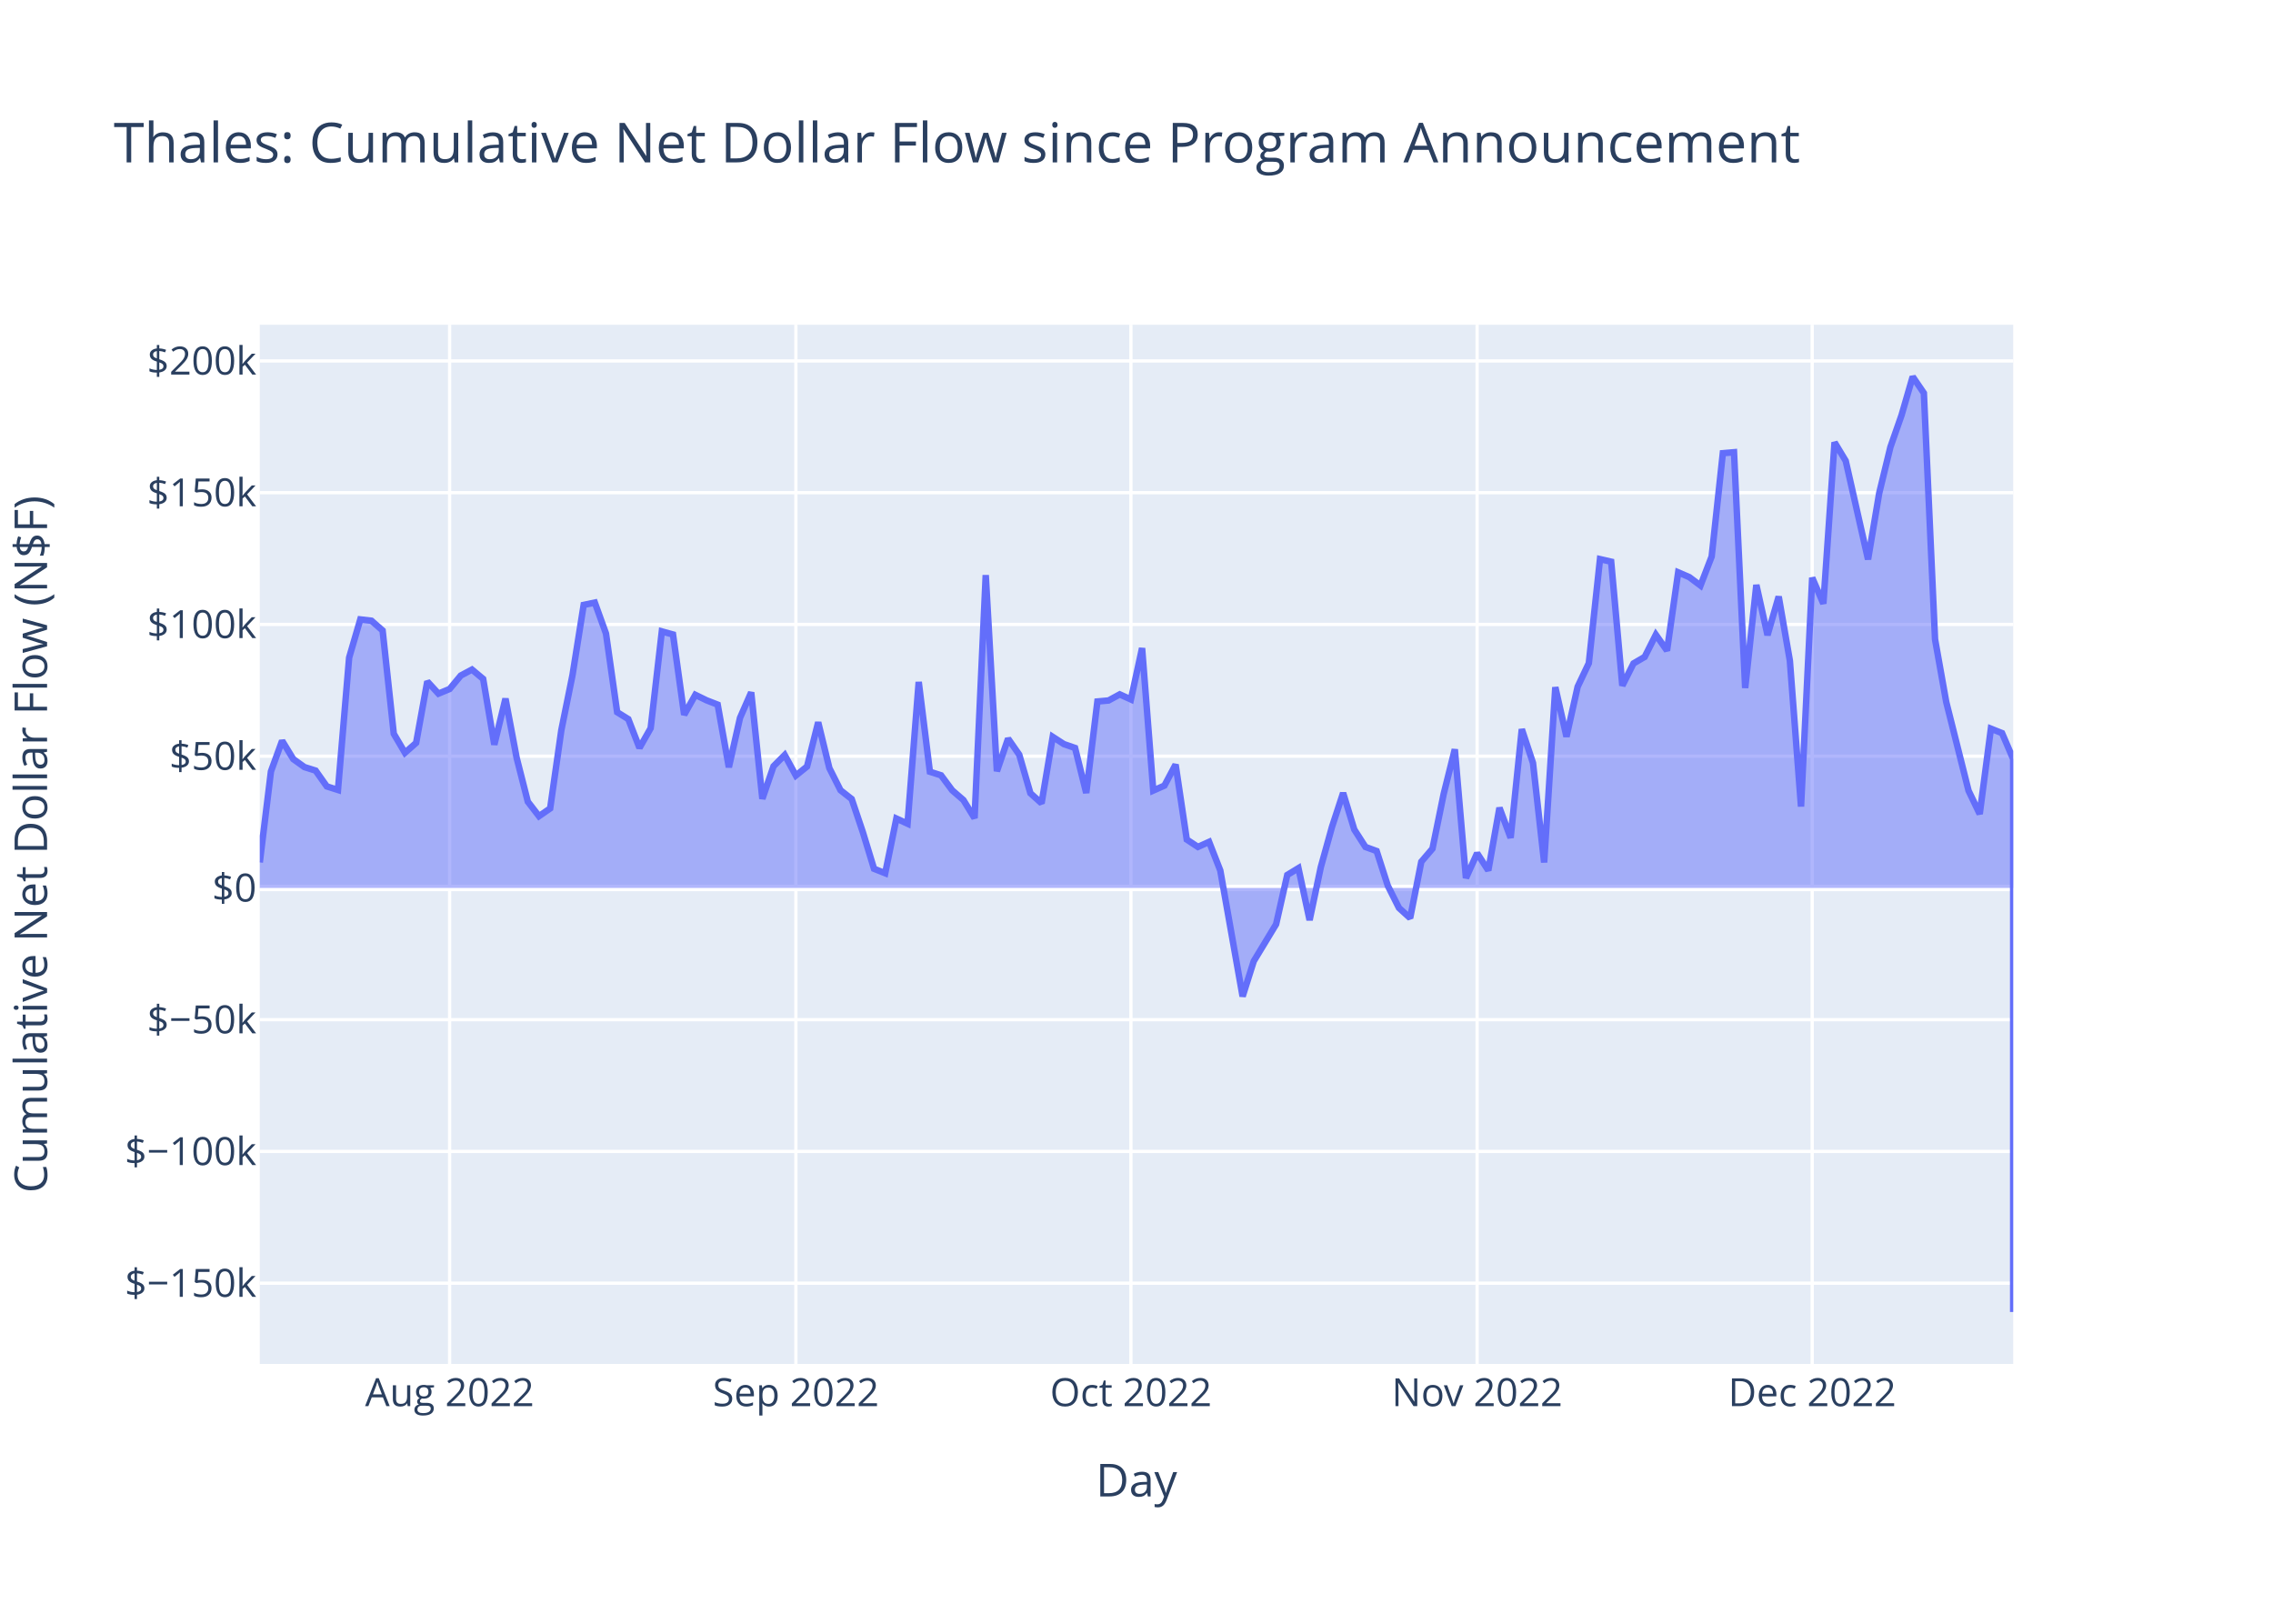
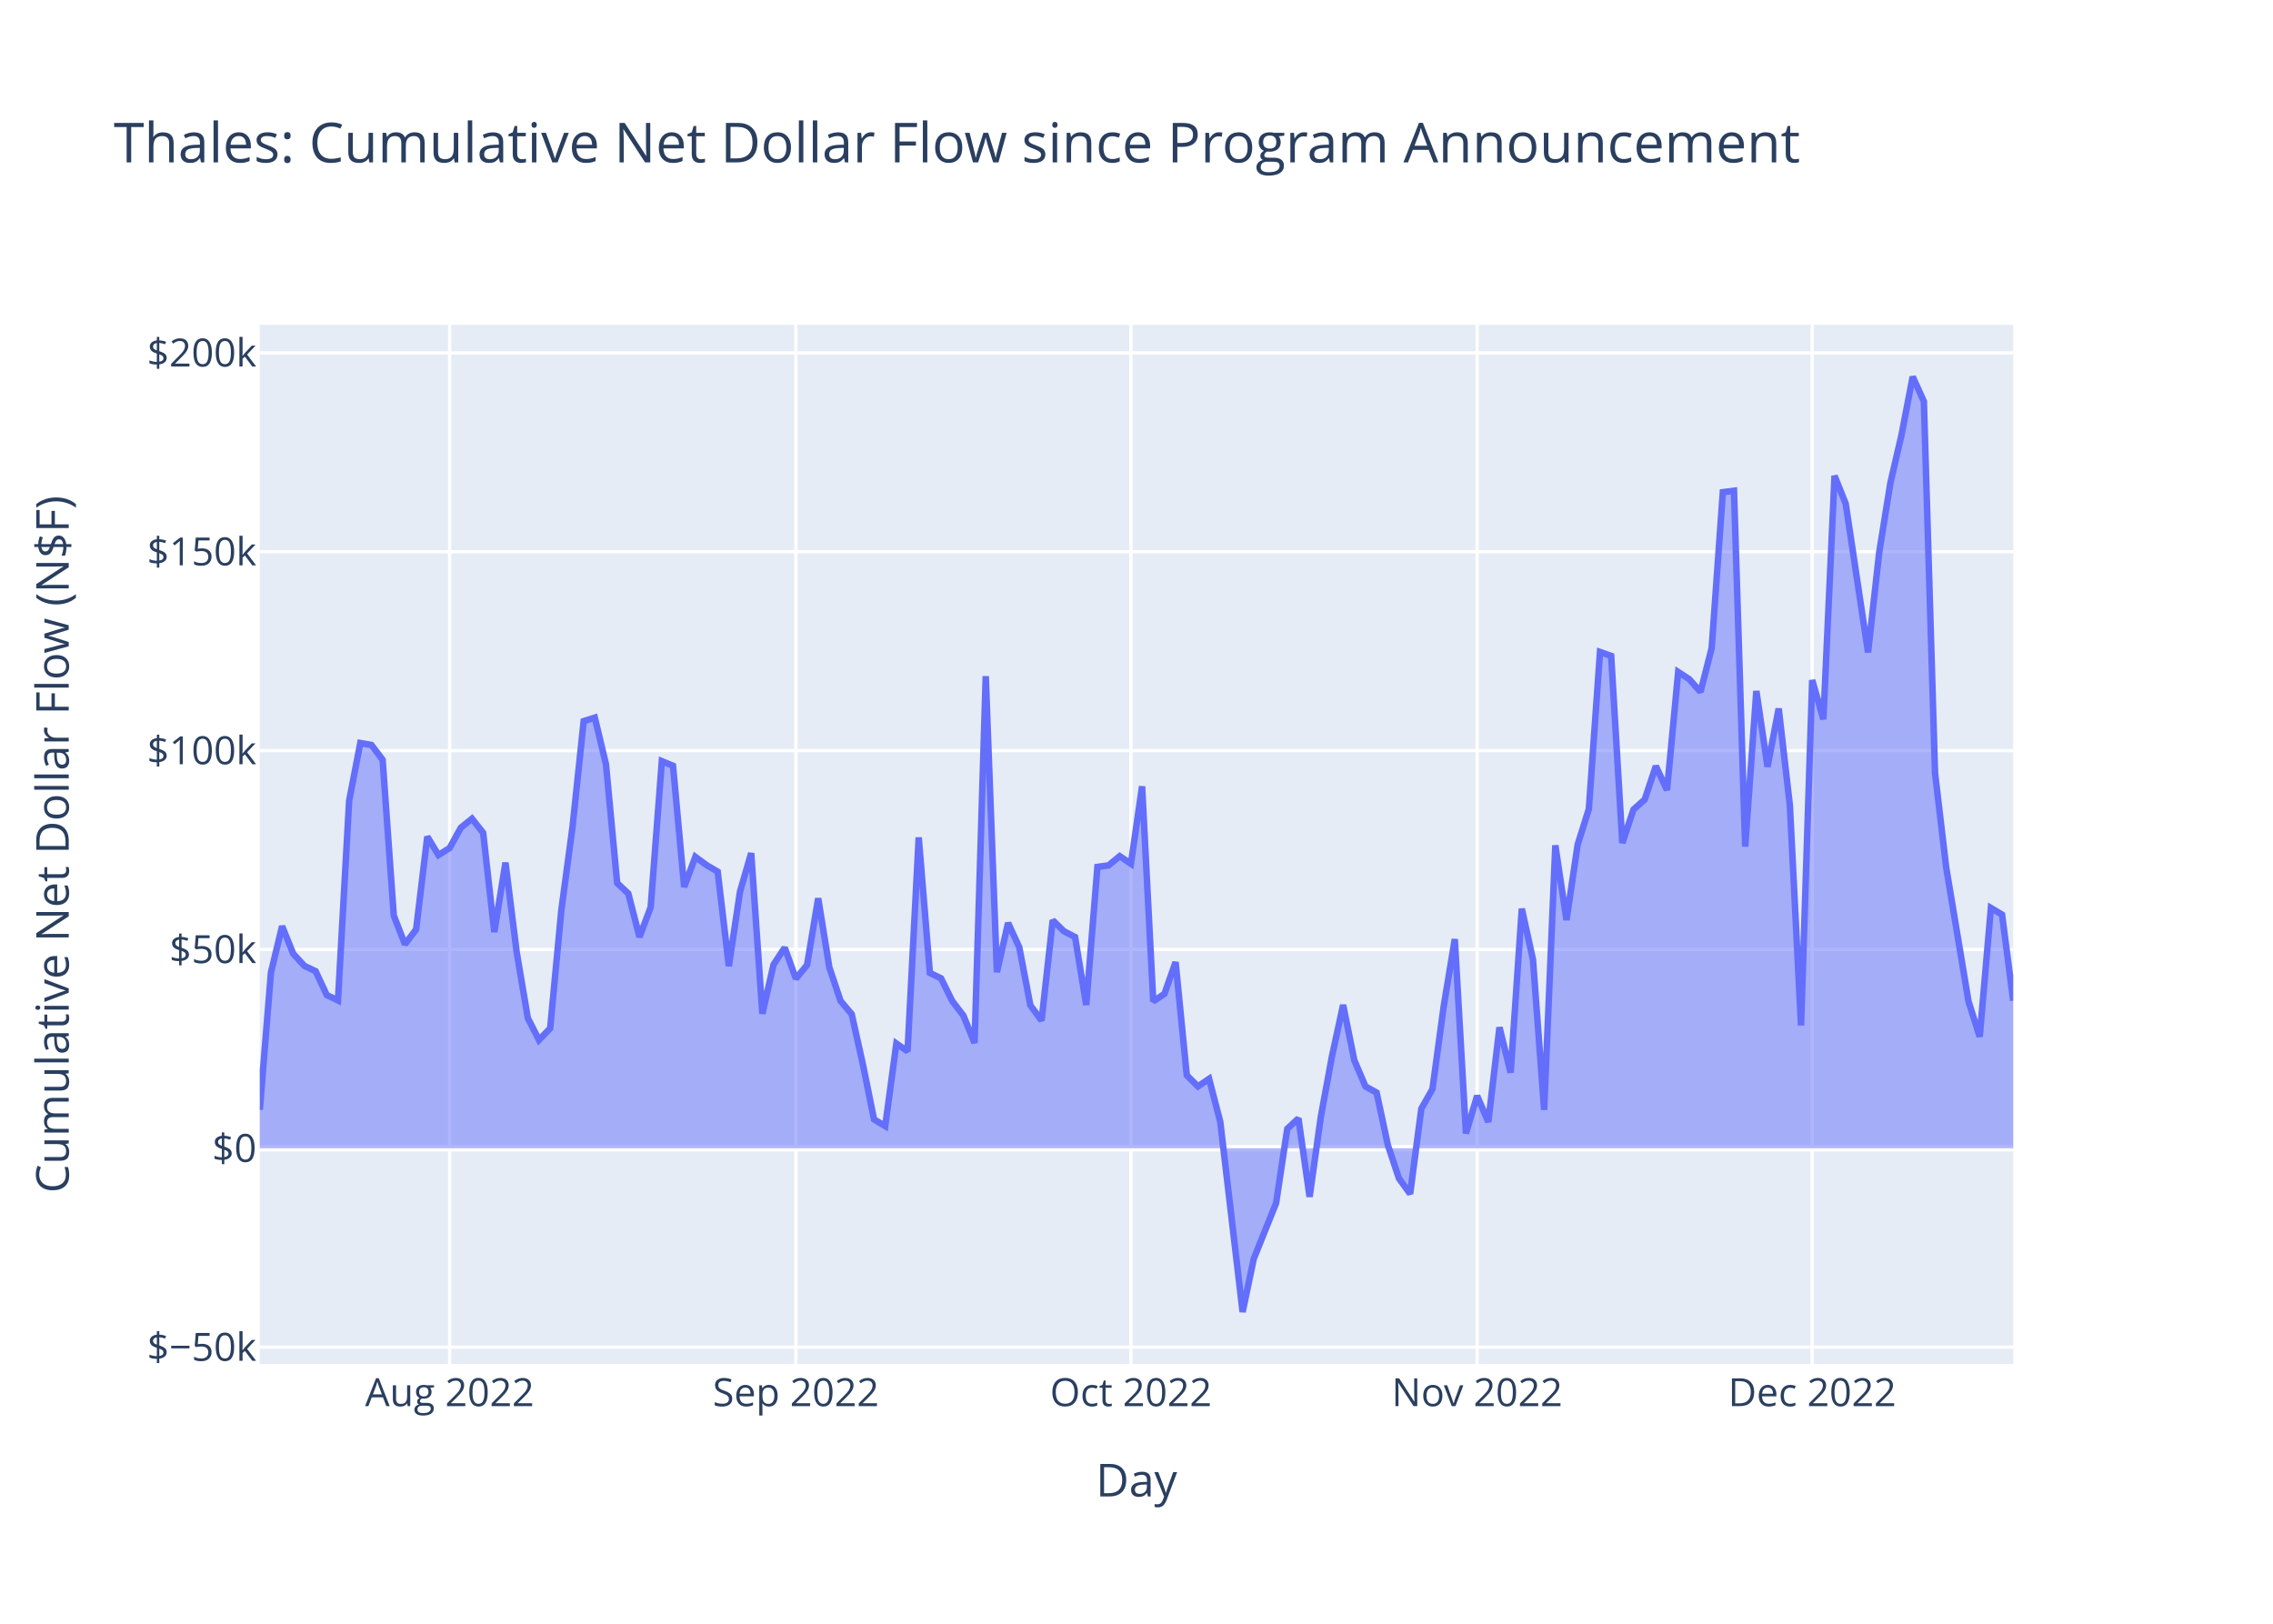
<svg xmlns="http://www.w3.org/2000/svg" class="main-svg" width="700" height="500" style="" viewBox="0 0 700 500">
  <rect x="0" y="0" width="700" height="500" style="fill: rgb(255, 255, 255); fill-opacity: 1;" />
-   <defs id="defs-34b639">
+   <defs id="defs-313a93">
    <g class="clips">
-       <clipPath id="clip34b639xyplot" class="plotclip">
+       <clipPath id="clip313a93xyplot" class="plotclip">
        <rect width="540" height="320" />
      </clipPath>
-       <clipPath class="axesclip" id="clip34b639x">
+       <clipPath class="axesclip" id="clip313a93x">
        <rect x="80" y="0" width="540" height="500" />
      </clipPath>
-       <clipPath class="axesclip" id="clip34b639y">
+       <clipPath class="axesclip" id="clip313a93y">
        <rect x="0" y="100" width="700" height="320" />
      </clipPath>
-       <clipPath class="axesclip" id="clip34b639xy">
+       <clipPath class="axesclip" id="clip313a93xy">
        <rect x="80" y="100" width="540" height="320" />
      </clipPath>
    </g>
    <g class="gradients" />
    <g class="patterns" />
  </defs>
  <g class="bglayer">
    <rect class="bg" x="80" y="100" width="540" height="320" style="fill: rgb(229, 236, 246); fill-opacity: 1; stroke-width: 0;" />
  </g>
  <g class="layer-below">
    <g class="imagelayer" />
    <g class="shapelayer" />
  </g>
  <g class="cartesianlayer">
    <g class="subplot xy">
      <g class="layer-subplot">
        <g class="shapelayer" />
        <g class="imagelayer" />
      </g>
      <g class="minor-gridlayer">
        <g class="x" />
        <g class="y" />
      </g>
      <g class="gridlayer">
        <g class="x">
          <path class="xgrid crisp" transform="translate(138.47,0)" d="M0,100v320" style="stroke: rgb(255, 255, 255); stroke-opacity: 1; stroke-width: 1px;" />
          <path class="xgrid crisp" transform="translate(245.1,0)" d="M0,100v320" style="stroke: rgb(255, 255, 255); stroke-opacity: 1; stroke-width: 1px;" />
          <path class="xgrid crisp" transform="translate(348.28,0)" d="M0,100v320" style="stroke: rgb(255, 255, 255); stroke-opacity: 1; stroke-width: 1px;" />
          <path class="xgrid crisp" transform="translate(454.9,0)" d="M0,100v320" style="stroke: rgb(255, 255, 255); stroke-opacity: 1; stroke-width: 1px;" />
          <path class="xgrid crisp" transform="translate(558.09,0)" d="M0,100v320" style="stroke: rgb(255, 255, 255); stroke-opacity: 1; stroke-width: 1px;" />
        </g>
        <g class="y">
-           <path class="ygrid crisp" transform="translate(0,395.13)" d="M80,0h540" style="stroke: rgb(255, 255, 255); stroke-opacity: 1; stroke-width: 1px;" />
-           <path class="ygrid crisp" transform="translate(0,354.56)" d="M80,0h540" style="stroke: rgb(255, 255, 255); stroke-opacity: 1; stroke-width: 1px;" />
-           <path class="ygrid crisp" transform="translate(0,313.99)" d="M80,0h540" style="stroke: rgb(255, 255, 255); stroke-opacity: 1; stroke-width: 1px;" />
-           <path class="ygrid crisp" transform="translate(0,232.85)" d="M80,0h540" style="stroke: rgb(255, 255, 255); stroke-opacity: 1; stroke-width: 1px;" />
-           <path class="ygrid crisp" transform="translate(0,192.28)" d="M80,0h540" style="stroke: rgb(255, 255, 255); stroke-opacity: 1; stroke-width: 1px;" />
-           <path class="ygrid crisp" transform="translate(0,151.71)" d="M80,0h540" style="stroke: rgb(255, 255, 255); stroke-opacity: 1; stroke-width: 1px;" />
-           <path class="ygrid crisp" transform="translate(0,111.14)" d="M80,0h540" style="stroke: rgb(255, 255, 255); stroke-opacity: 1; stroke-width: 1px;" />
+           <path class="ygrid crisp" transform="translate(0,414.83)" d="M80,0h540" style="stroke: rgb(255, 255, 255); stroke-opacity: 1; stroke-width: 1px;" />
+           <path class="ygrid crisp" transform="translate(0,292.36)" d="M80,0h540" style="stroke: rgb(255, 255, 255); stroke-opacity: 1; stroke-width: 1px;" />
+           <path class="ygrid crisp" transform="translate(0,231.13)" d="M80,0h540" style="stroke: rgb(255, 255, 255); stroke-opacity: 1; stroke-width: 1px;" />
+           <path class="ygrid crisp" transform="translate(0,169.89)" d="M80,0h540" style="stroke: rgb(255, 255, 255); stroke-opacity: 1; stroke-width: 1px;" />
+           <path class="ygrid crisp" transform="translate(0,108.66)" d="M80,0h540" style="stroke: rgb(255, 255, 255); stroke-opacity: 1; stroke-width: 1px;" />
        </g>
      </g>
      <g class="zerolinelayer">
-         <path class="yzl zl crisp" transform="translate(0,273.42)" d="M80,0h540" style="stroke: rgb(255, 255, 255); stroke-opacity: 1; stroke-width: 2px;" />
+         <path class="yzl zl crisp" transform="translate(0,353.59)" d="M80,0h540" style="stroke: rgb(255, 255, 255); stroke-opacity: 1; stroke-width: 2px;" />
      </g>
      <path class="xlines-below" />
      <path class="ylines-below" />
      <g class="overlines-below" />
      <g class="xaxislayer-below" />
      <g class="yaxislayer-below" />
      <g class="overaxes-below" />
-       <g class="plot" transform="translate(80,100)" clip-path="url(#clip34b639xyplot)">
+       <g class="plot" transform="translate(80,100)" clip-path="url(#clip313a93xyplot)">
        <g class="scatterlayer mlayer">
-           <g class="trace scatter tracea6667e" style="stroke-miterlimit: 2;">
+           <g class="trace scatter tracedbee8a" style="stroke-miterlimit: 2;">
            <g class="fills">
              <g>
-                 <path class="js-fill" d="M540,173.42L0,173.42L0,165.56L3.44,137.55L6.88,128.11L10.32,133.75L13.76,136.21L17.2,137.29L20.64,142.15L24.08,143.25L27.52,102.51L30.96,90.74L34.39,91.14L37.83,94.15L41.27,125.95L44.71,131.8L48.15,128.76L51.59,109.84L55.03,113.59L58.47,112.16L61.91,108.02L65.35,106.18L68.79,109.06L72.23,129.3L75.67,115.13L79.11,133.37L82.55,146.86L85.99,151.32L89.43,148.94L92.87,124.83L96.31,107.87L99.75,86.27L103.18,85.55L106.62,95.09L110.06,119.3L113.5,121.44L116.94,130.3L120.38,124.23L123.82,94.43L127.26,95.38L130.7,120.1L134.14,113.96L137.58,115.64L141.02,116.98L144.46,136.25L147.9,121.04L151.34,113.2L154.78,145.97L158.22,135.94L161.66,132.49L165.1,138.81L168.54,136.03L171.97,122.42L175.41,136.52L178.85,143.34L182.29,146.05L185.73,156.27L189.17,167.52L192.61,168.89L196.05,152.05L199.49,153.63L202.93,109.99L206.37,137.64L209.81,138.74L213.25,143.37L216.69,146.35L220.13,151.94L223.57,77.09L227.01,137.48L230.45,127.45L233.89,132.39L237.32,144.25L240.76,147.35L244.2,126.9L247.64,129.13L251.08,130.32L254.52,144.18L257.96,116.01L261.4,115.7L264.84,113.82L268.28,115.38L271.72,99.57L275.16,143.44L278.6,141.91L282.04,135.44L285.48,158.52L288.92,160.79L292.36,159.24L295.8,168.03L302.68,206.82L306.11,195.97L312.99,184.61L316.43,169.43L319.87,167.33L323.31,183.32L326.75,167.05L330.19,154.67L333.63,144.18L337.07,155.44L340.51,160.8L343.95,162.06L347.39,172.73L350.83,179.58L354.27,182.71L357.71,165.35L361.15,161.33L364.59,144.52L368.03,130.74L371.46,170.38L374.9,162.73L378.34,168.04L381.78,148.74L385.22,157.98L388.66,124.54L392.1,134.93L395.54,165.58L398.98,111.61L402.42,126.85L405.86,111.46L409.3,104.21L412.74,72.17L416.18,72.96L419.62,111.13L423.06,104.29L426.5,102.28L429.94,95.45L433.38,100.34L436.82,76.24L440.25,77.72L443.69,80.3L447.13,71.37L450.57,39.55L454.01,39.26L457.45,111.86L460.89,80.12L464.33,95.57L467.77,83.7L471.21,103.42L474.65,148.36L478.09,77.9L481.53,85.89L484.97,36.21L488.41,41.91L495.29,72.25L498.73,51.83L502.17,37.68L505.61,27.84L509.04,16L512.48,21.04L515.92,96.86L519.36,116.14L526.24,143.47L529.68,150.65L533.12,124.38L536.56,125.75L540,133.76L540,304" style="fill: rgb(99, 110, 250); fill-opacity: 0.5; stroke-width: 0;" />
+                 <path class="js-fill" d="M540,253.59L0,253.59L0,241.74L3.44,199.46L6.88,185.21L10.32,193.72L13.76,197.43L17.2,199.06L20.64,206.4L24.08,208.06L27.52,146.58L30.96,128.8L34.39,129.41L37.83,133.95L41.27,181.94L44.71,190.77L48.15,186.18L51.59,157.63L55.03,163.3L58.47,161.13L61.91,154.89L65.35,152.1L68.79,156.45L72.23,187.01L75.67,165.62L79.11,193.15L82.55,213.5L85.99,220.24L89.43,216.65L92.87,180.25L96.31,154.65L99.75,122.06L103.18,120.97L106.62,135.37L110.06,171.91L113.5,175.15L116.94,188.52L120.38,179.35L123.82,134.38L127.26,135.81L130.7,173.12L134.14,163.85L137.58,166.39L141.02,168.41L144.46,197.49L147.9,174.54L151.34,162.7L154.78,212.16L158.22,197.03L161.66,191.81L165.1,201.36L168.54,197.16L171.97,176.62L175.41,197.9L178.85,208.19L182.29,212.28L185.73,227.71L189.17,244.69L192.61,246.76L196.05,221.33L199.49,223.72L202.93,157.86L206.37,199.59L209.81,201.26L213.25,208.23L216.69,212.73L220.13,221.17L223.57,108.21L227.01,199.35L230.45,184.21L233.89,191.67L237.32,209.57L240.76,214.25L244.2,183.38L247.64,186.75L251.08,188.54L254.52,209.46L257.96,166.95L261.4,166.47L264.84,163.64L268.28,165.99L271.72,142.13L275.16,208.35L278.6,206.04L282.04,196.26L285.48,231.11L288.92,234.53L292.36,232.2L295.8,245.46L302.68,304L306.11,287.62L312.99,270.49L316.43,247.58L319.87,244.4L323.31,268.53L326.75,243.98L330.19,225.29L333.63,209.46L337.07,226.46L340.51,234.54L343.95,236.45L347.39,252.55L350.83,262.88L354.27,267.62L357.71,241.42L361.15,235.34L364.59,209.98L368.03,189.18L371.46,249.01L374.9,237.45L378.34,245.47L381.78,216.34L385.22,230.29L388.66,179.82L392.1,195.5L395.54,241.76L398.98,160.3L402.42,183.3L405.86,160.08L409.3,149.13L412.74,100.77L416.18,101.97L419.62,159.58L423.06,149.26L426.5,146.22L429.94,135.91L433.38,143.29L436.82,106.92L440.25,109.16L443.69,113.05L447.13,99.57L450.57,51.55L454.01,51.11L457.45,160.69L460.89,112.78L464.33,136.1L467.77,118.18L471.21,147.94L474.65,215.76L478.09,109.42L481.53,121.49L484.97,46.5L488.41,55.11L495.29,100.89L498.73,70.07L502.17,48.72L505.61,33.86L509.04,16L512.48,23.61L515.92,138.04L519.36,167.14L526.24,208.4L529.68,219.23L533.12,179.58L536.56,181.64L540,208.14" style="fill: rgb(99, 110, 250); fill-opacity: 0.5; stroke-width: 0;" />
              </g>
            </g>
            <g class="errorbars" />
            <g class="lines">
-               <path class="js-line" d="M0,165.56L3.44,137.55L6.88,128.11L10.32,133.75L13.76,136.21L17.2,137.29L20.64,142.15L24.08,143.25L27.52,102.51L30.96,90.74L34.39,91.14L37.83,94.15L41.27,125.95L44.71,131.8L48.15,128.76L51.59,109.84L55.03,113.59L58.47,112.16L61.91,108.02L65.35,106.18L68.79,109.06L72.23,129.3L75.67,115.13L79.11,133.37L82.55,146.86L85.99,151.32L89.43,148.94L92.87,124.83L96.31,107.87L99.75,86.27L103.18,85.55L106.62,95.09L110.06,119.3L113.5,121.44L116.94,130.3L120.38,124.23L123.82,94.43L127.26,95.38L130.7,120.1L134.14,113.96L137.58,115.64L141.02,116.98L144.46,136.25L147.9,121.04L151.34,113.2L154.78,145.97L158.22,135.94L161.66,132.49L165.1,138.81L168.54,136.03L171.97,122.42L175.41,136.52L178.85,143.34L182.29,146.05L185.73,156.27L189.17,167.52L192.61,168.89L196.05,152.05L199.49,153.63L202.93,109.99L206.37,137.64L209.81,138.74L213.25,143.37L216.69,146.35L220.13,151.94L223.57,77.09L227.01,137.48L230.45,127.45L233.89,132.39L237.32,144.25L240.76,147.35L244.2,126.9L247.64,129.13L251.08,130.32L254.52,144.18L257.96,116.01L261.4,115.7L264.84,113.82L268.28,115.38L271.72,99.57L275.16,143.44L278.6,141.91L282.04,135.44L285.48,158.52L288.92,160.79L292.36,159.24L295.8,168.03L302.68,206.82L306.11,195.97L312.99,184.61L316.43,169.43L319.87,167.33L323.31,183.32L326.75,167.05L330.19,154.67L333.63,144.18L337.07,155.44L340.51,160.8L343.95,162.06L347.39,172.73L350.83,179.58L354.27,182.71L357.71,165.35L361.15,161.33L364.59,144.52L368.03,130.74L371.46,170.38L374.9,162.73L378.34,168.04L381.78,148.74L385.22,157.98L388.66,124.54L392.1,134.93L395.54,165.58L398.98,111.61L402.42,126.85L405.86,111.46L409.3,104.21L412.74,72.17L416.18,72.96L419.62,111.13L423.06,104.29L426.5,102.28L429.94,95.45L433.38,100.34L436.82,76.24L440.25,77.72L443.69,80.3L447.13,71.37L450.57,39.55L454.01,39.26L457.45,111.86L460.89,80.12L464.33,95.57L467.77,83.7L471.21,103.42L474.65,148.36L478.09,77.9L481.53,85.89L484.97,36.21L488.41,41.91L495.29,72.25L498.73,51.83L502.17,37.68L505.61,27.84L509.04,16L512.48,21.04L515.92,96.86L519.36,116.14L526.24,143.47L529.68,150.65L533.12,124.38L536.56,125.75L540,133.76L540,304" style="vector-effect: non-scaling-stroke; fill: none; stroke: rgb(99, 110, 250); stroke-opacity: 1; stroke-width: 2px; opacity: 1;" />
+               <path class="js-line" d="M0,241.74L3.44,199.46L6.88,185.21L10.32,193.72L13.76,197.43L17.2,199.06L20.64,206.4L24.08,208.06L27.52,146.58L30.96,128.8L34.39,129.41L37.83,133.95L41.27,181.94L44.71,190.77L48.15,186.18L51.59,157.63L55.03,163.3L58.47,161.13L61.91,154.89L65.35,152.1L68.79,156.45L72.23,187.01L75.67,165.62L79.11,193.15L82.55,213.5L85.99,220.24L89.43,216.65L92.87,180.25L96.31,154.65L99.75,122.06L103.18,120.97L106.62,135.37L110.06,171.91L113.5,175.15L116.94,188.52L120.38,179.35L123.82,134.38L127.26,135.81L130.7,173.12L134.14,163.85L137.58,166.39L141.02,168.41L144.46,197.49L147.9,174.54L151.34,162.7L154.78,212.16L158.22,197.03L161.66,191.81L165.1,201.36L168.54,197.16L171.97,176.62L175.41,197.9L178.85,208.19L182.29,212.28L185.73,227.71L189.17,244.69L192.61,246.76L196.05,221.33L199.49,223.72L202.93,157.86L206.37,199.59L209.81,201.26L213.25,208.23L216.69,212.73L220.13,221.17L223.57,108.21L227.01,199.35L230.45,184.21L233.89,191.67L237.32,209.57L240.76,214.25L244.2,183.38L247.64,186.75L251.08,188.54L254.52,209.46L257.96,166.95L261.4,166.47L264.84,163.64L268.28,165.99L271.72,142.13L275.16,208.35L278.6,206.04L282.04,196.26L285.48,231.11L288.92,234.53L292.36,232.2L295.8,245.46L302.68,304L306.11,287.62L312.99,270.49L316.43,247.58L319.87,244.4L323.31,268.53L326.75,243.98L330.19,225.29L333.63,209.46L337.07,226.46L340.51,234.54L343.95,236.45L347.39,252.55L350.83,262.88L354.27,267.62L357.71,241.42L361.15,235.34L364.59,209.98L368.03,189.18L371.46,249.01L374.9,237.45L378.34,245.47L381.78,216.34L385.22,230.29L388.66,179.82L392.1,195.5L395.54,241.76L398.98,160.3L402.42,183.3L405.86,160.08L409.3,149.13L412.74,100.77L416.18,101.97L419.62,159.58L423.06,149.26L426.5,146.22L429.94,135.91L433.38,143.29L436.82,106.92L440.25,109.16L443.69,113.05L447.13,99.57L450.57,51.55L454.01,51.11L457.45,160.69L460.89,112.78L464.33,136.1L467.77,118.18L471.21,147.94L474.65,215.76L478.09,109.42L481.53,121.49L484.97,46.5L488.41,55.11L495.29,100.89L498.73,70.07L502.17,48.72L505.61,33.86L509.04,16L512.48,23.61L515.92,138.04L519.36,167.14L526.24,208.4L529.68,219.23L533.12,179.58L536.56,181.64L540,208.14" style="vector-effect: non-scaling-stroke; fill: none; stroke: rgb(99, 110, 250); stroke-opacity: 1; stroke-width: 2px; opacity: 1;" />
            </g>
            <g class="points" />
            <g class="text" />
          </g>
        </g>
      </g>
      <g class="overplot" />
      <path class="xlines-above crisp" d="M0,0" style="fill: none;" />
      <path class="ylines-above crisp" d="M0,0" style="fill: none;" />
      <g class="overlines-above" />
      <g class="xaxislayer-above">
        <g class="xtick">
          <text text-anchor="middle" x="0" y="433" transform="translate(138.47,0)" style="font-family: 'Open Sans', verdana, arial, sans-serif; font-size: 12px; fill: rgb(42, 63, 95); fill-opacity: 1; white-space: pre; opacity: 1;">Aug 2022</text>
        </g>
        <g class="xtick">
          <text text-anchor="middle" x="0" y="433" style="font-family: 'Open Sans', verdana, arial, sans-serif; font-size: 12px; fill: rgb(42, 63, 95); fill-opacity: 1; white-space: pre; opacity: 1;" transform="translate(245.1,0)">Sep 2022</text>
        </g>
        <g class="xtick">
          <text text-anchor="middle" x="0" y="433" style="font-family: 'Open Sans', verdana, arial, sans-serif; font-size: 12px; fill: rgb(42, 63, 95); fill-opacity: 1; white-space: pre; opacity: 1;" transform="translate(348.28,0)">Oct 2022</text>
        </g>
        <g class="xtick">
          <text text-anchor="middle" x="0" y="433" style="font-family: 'Open Sans', verdana, arial, sans-serif; font-size: 12px; fill: rgb(42, 63, 95); fill-opacity: 1; white-space: pre; opacity: 1;" transform="translate(454.9,0)">Nov 2022</text>
        </g>
        <g class="xtick">
          <text text-anchor="middle" x="0" y="433" style="font-family: 'Open Sans', verdana, arial, sans-serif; font-size: 12px; fill: rgb(42, 63, 95); fill-opacity: 1; white-space: pre; opacity: 1;" transform="translate(558.09,0)">Dec 2022</text>
        </g>
      </g>
      <g class="yaxislayer-above">
        <g class="ytick">
-           <text text-anchor="end" x="79" y="4.2" transform="translate(0,395.13)" style="font-family: 'Open Sans', verdana, arial, sans-serif; font-size: 12px; fill: rgb(42, 63, 95); fill-opacity: 1; white-space: pre; opacity: 1;">$−150k</text>
+           <text text-anchor="end" x="79" y="4.2" transform="translate(0,414.83)" style="font-family: 'Open Sans', verdana, arial, sans-serif; font-size: 12px; fill: rgb(42, 63, 95); fill-opacity: 1; white-space: pre; opacity: 1;">$−50k</text>
        </g>
        <g class="ytick">
-           <text text-anchor="end" x="79" y="4.2" style="font-family: 'Open Sans', verdana, arial, sans-serif; font-size: 12px; fill: rgb(42, 63, 95); fill-opacity: 1; white-space: pre; opacity: 1;" transform="translate(0,354.56)">$−100k</text>
+           <text text-anchor="end" x="79" y="4.2" style="font-family: 'Open Sans', verdana, arial, sans-serif; font-size: 12px; fill: rgb(42, 63, 95); fill-opacity: 1; white-space: pre; opacity: 1;" transform="translate(0,353.59)">$0</text>
        </g>
        <g class="ytick">
-           <text text-anchor="end" x="79" y="4.2" style="font-family: 'Open Sans', verdana, arial, sans-serif; font-size: 12px; fill: rgb(42, 63, 95); fill-opacity: 1; white-space: pre; opacity: 1;" transform="translate(0,313.99)">$−50k</text>
+           <text text-anchor="end" x="79" y="4.2" style="font-family: 'Open Sans', verdana, arial, sans-serif; font-size: 12px; fill: rgb(42, 63, 95); fill-opacity: 1; white-space: pre; opacity: 1;" transform="translate(0,292.36)">$50k</text>
        </g>
        <g class="ytick">
-           <text text-anchor="end" x="79" y="4.2" style="font-family: 'Open Sans', verdana, arial, sans-serif; font-size: 12px; fill: rgb(42, 63, 95); fill-opacity: 1; white-space: pre; opacity: 1;" transform="translate(0,273.42)">$0</text>
+           <text text-anchor="end" x="79" y="4.2" style="font-family: 'Open Sans', verdana, arial, sans-serif; font-size: 12px; fill: rgb(42, 63, 95); fill-opacity: 1; white-space: pre; opacity: 1;" transform="translate(0,231.13)">$100k</text>
        </g>
        <g class="ytick">
-           <text text-anchor="end" x="79" y="4.2" style="font-family: 'Open Sans', verdana, arial, sans-serif; font-size: 12px; fill: rgb(42, 63, 95); fill-opacity: 1; white-space: pre; opacity: 1;" transform="translate(0,232.85)">$50k</text>
+           <text text-anchor="end" x="79" y="4.2" style="font-family: 'Open Sans', verdana, arial, sans-serif; font-size: 12px; fill: rgb(42, 63, 95); fill-opacity: 1; white-space: pre; opacity: 1;" transform="translate(0,169.89)">$150k</text>
        </g>
        <g class="ytick">
-           <text text-anchor="end" x="79" y="4.2" style="font-family: 'Open Sans', verdana, arial, sans-serif; font-size: 12px; fill: rgb(42, 63, 95); fill-opacity: 1; white-space: pre; opacity: 1;" transform="translate(0,192.28)">$100k</text>
-         </g>
-         <g class="ytick">
-           <text text-anchor="end" x="79" y="4.2" style="font-family: 'Open Sans', verdana, arial, sans-serif; font-size: 12px; fill: rgb(42, 63, 95); fill-opacity: 1; white-space: pre; opacity: 1;" transform="translate(0,151.71)">$150k</text>
-         </g>
-         <g class="ytick">
-           <text text-anchor="end" x="79" y="4.2" style="font-family: 'Open Sans', verdana, arial, sans-serif; font-size: 12px; fill: rgb(42, 63, 95); fill-opacity: 1; white-space: pre; opacity: 1;" transform="translate(0,111.14)">$200k</text>
+           <text text-anchor="end" x="79" y="4.2" style="font-family: 'Open Sans', verdana, arial, sans-serif; font-size: 12px; fill: rgb(42, 63, 95); fill-opacity: 1; white-space: pre; opacity: 1;" transform="translate(0,108.66)">$200k</text>
        </g>
      </g>
      <g class="overaxes-above" />
    </g>
  </g>
  <g class="polarlayer" />
  <g class="smithlayer" />
  <g class="ternarylayer" />
  <g class="geolayer" />
  <g class="funnelarealayer" />
  <g class="pielayer" />
  <g class="iciclelayer" />
  <g class="treemaplayer" />
  <g class="sunburstlayer" />
  <g class="glimages" />
-   <defs id="topdefs-34b639">
+   <defs id="topdefs-313a93">
    <g class="clips" />
  </defs>
  <g class="layer-above">
    <g class="imagelayer" />
    <g class="shapelayer" />
  </g>
  <g class="infolayer">
    <g class="g-gtitle">
      <text class="gtitle" x="35" y="50" text-anchor="start" dy="0em" style="font-family: 'Open Sans', verdana, arial, sans-serif; font-size: 17px; fill: rgb(42, 63, 95); opacity: 1; font-weight: normal; white-space: pre;">Thales: Cumulative Net Dollar Flow since Program Announcement</text>
    </g>
    <g class="g-xtitle">
      <text class="xtitle" x="350" y="460.8" text-anchor="middle" style="font-family: 'Open Sans', verdana, arial, sans-serif; font-size: 14px; fill: rgb(42, 63, 95); opacity: 1; font-weight: normal; white-space: pre;">Day</text>
    </g>
    <g class="g-ytitle">
-       <text class="ytitle" transform="rotate(-90,14.49688,260)" x="14.497" y="260" text-anchor="middle" style="font-family: 'Open Sans', verdana, arial, sans-serif; font-size: 14px; fill: rgb(42, 63, 95); opacity: 1; font-weight: normal; white-space: pre;">Cumulative Net Dollar Flow (N$F)</text>
+       <text class="ytitle" transform="rotate(-90,21.16875,260)" x="21.169" y="260" text-anchor="middle" style="font-family: 'Open Sans', verdana, arial, sans-serif; font-size: 14px; fill: rgb(42, 63, 95); opacity: 1; font-weight: normal; white-space: pre;">Cumulative Net Dollar Flow (N$F)</text>
    </g>
  </g>
</svg>
